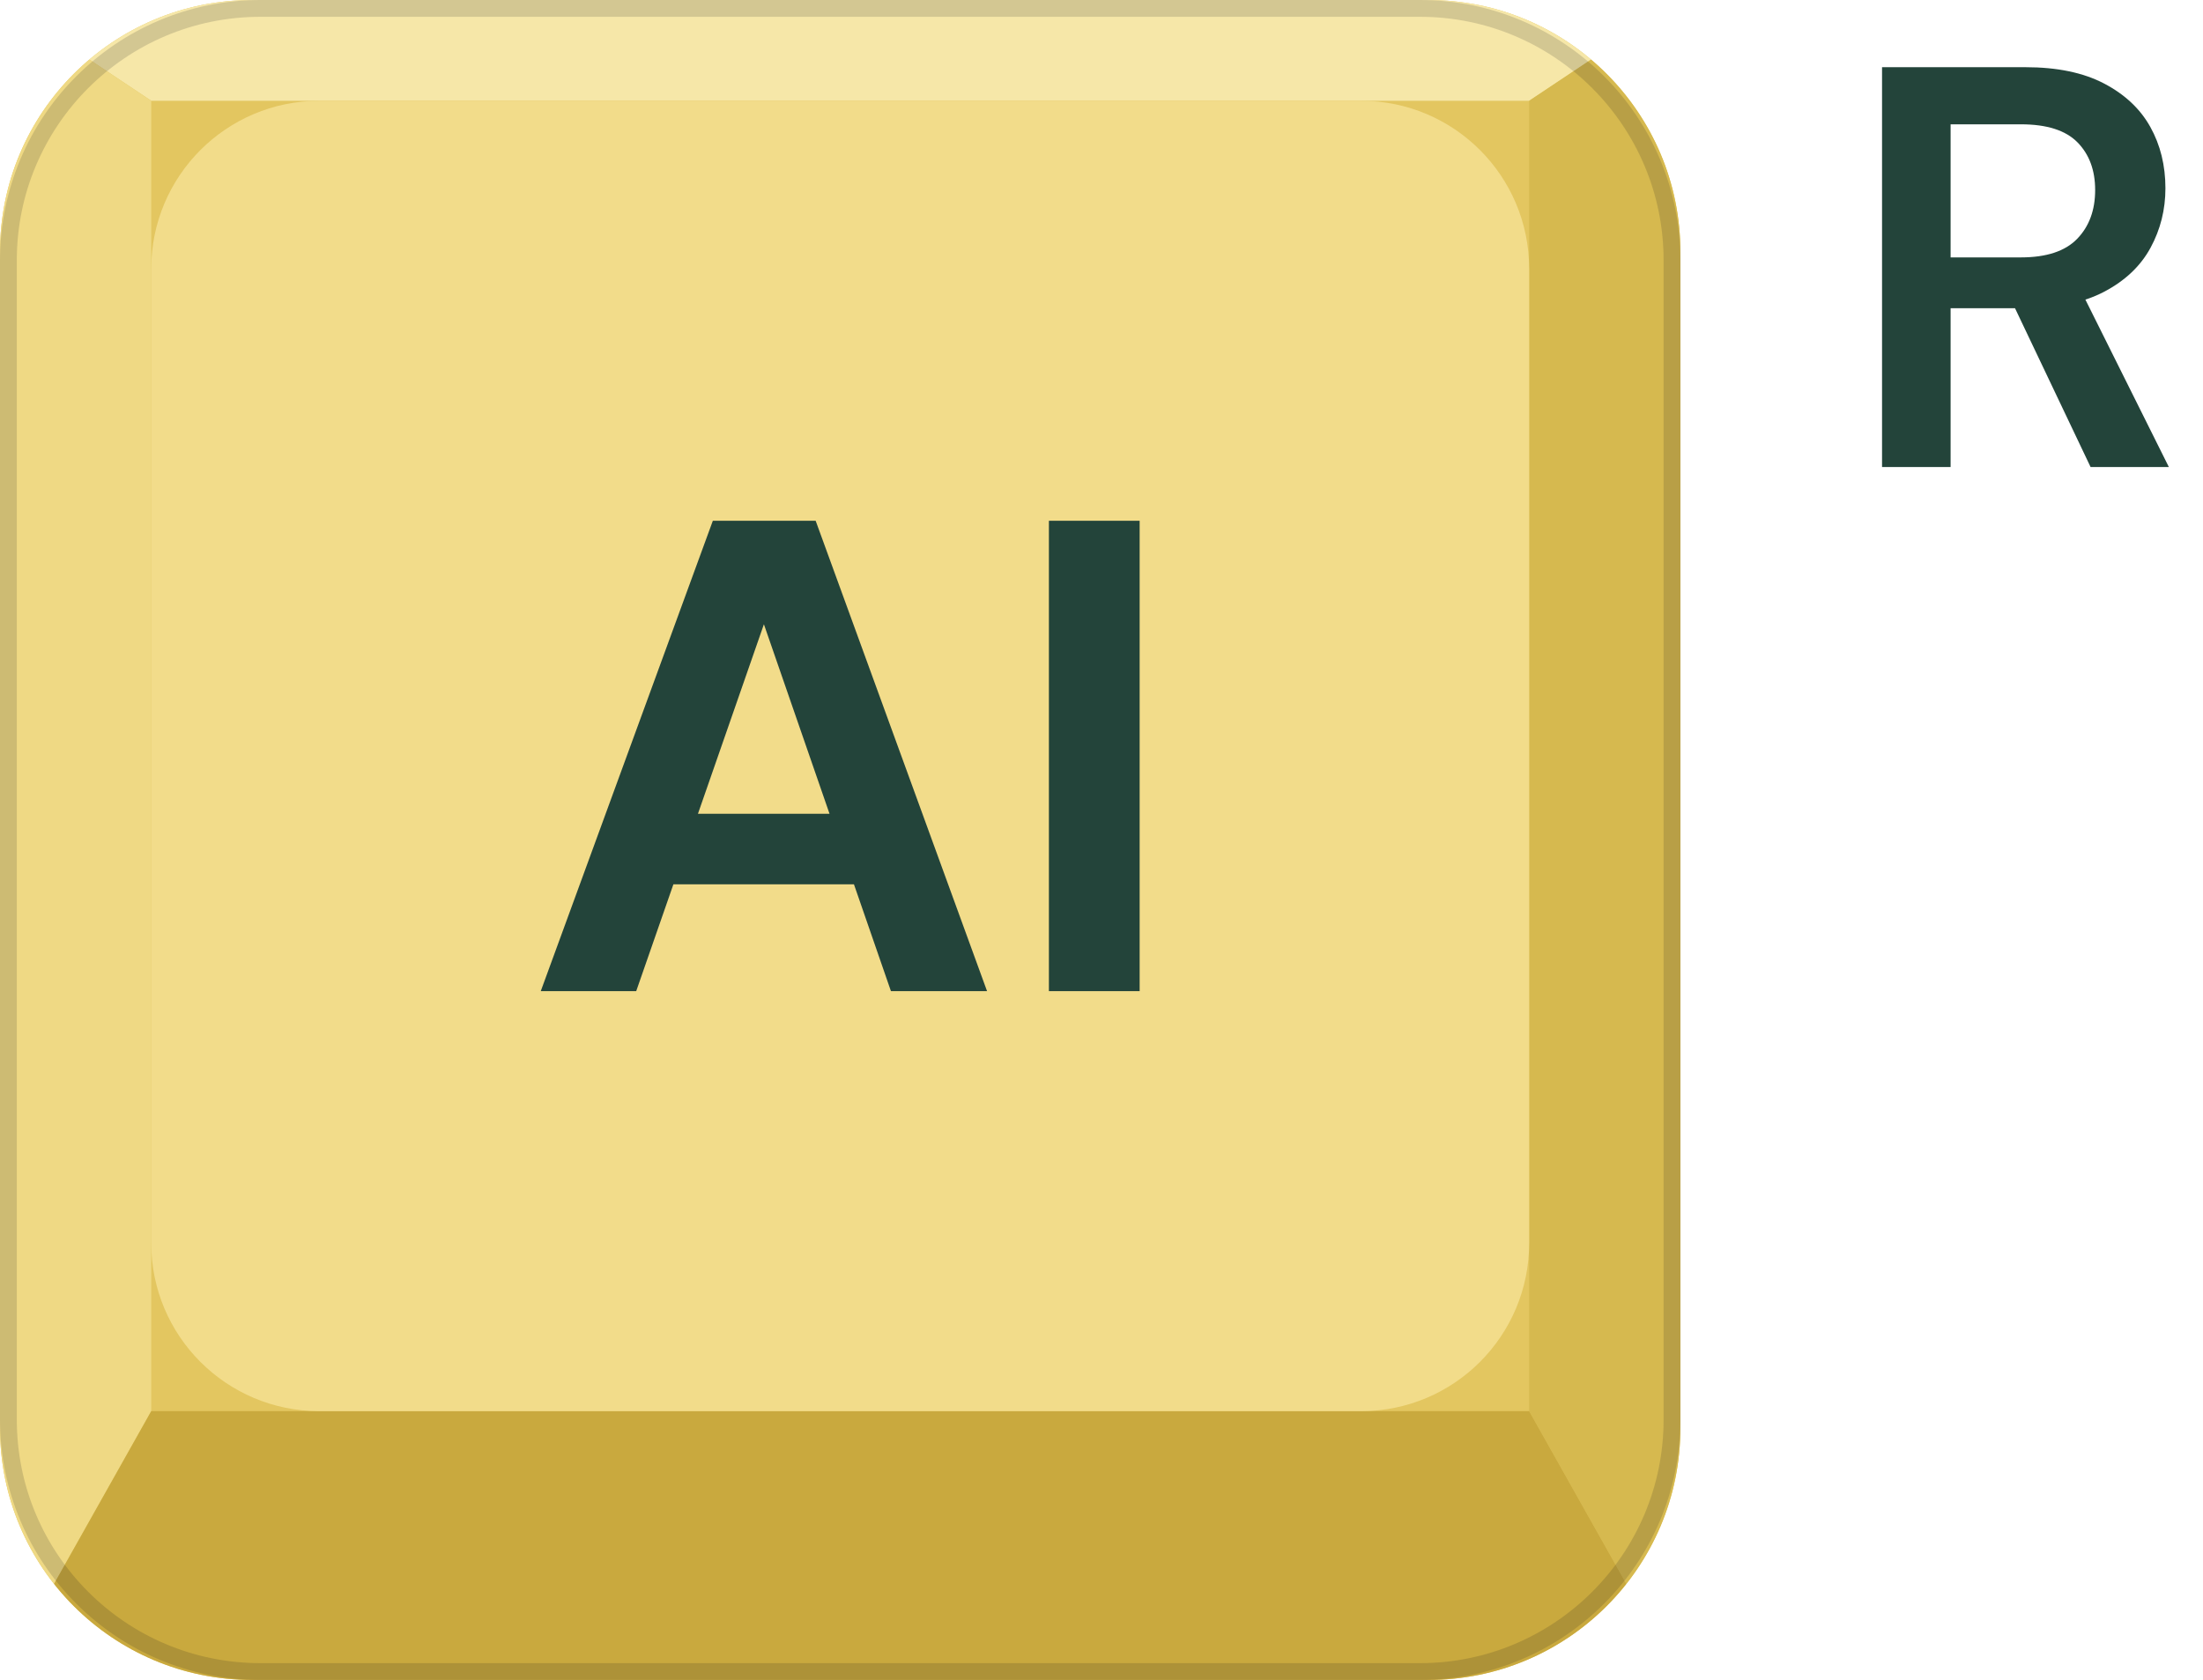
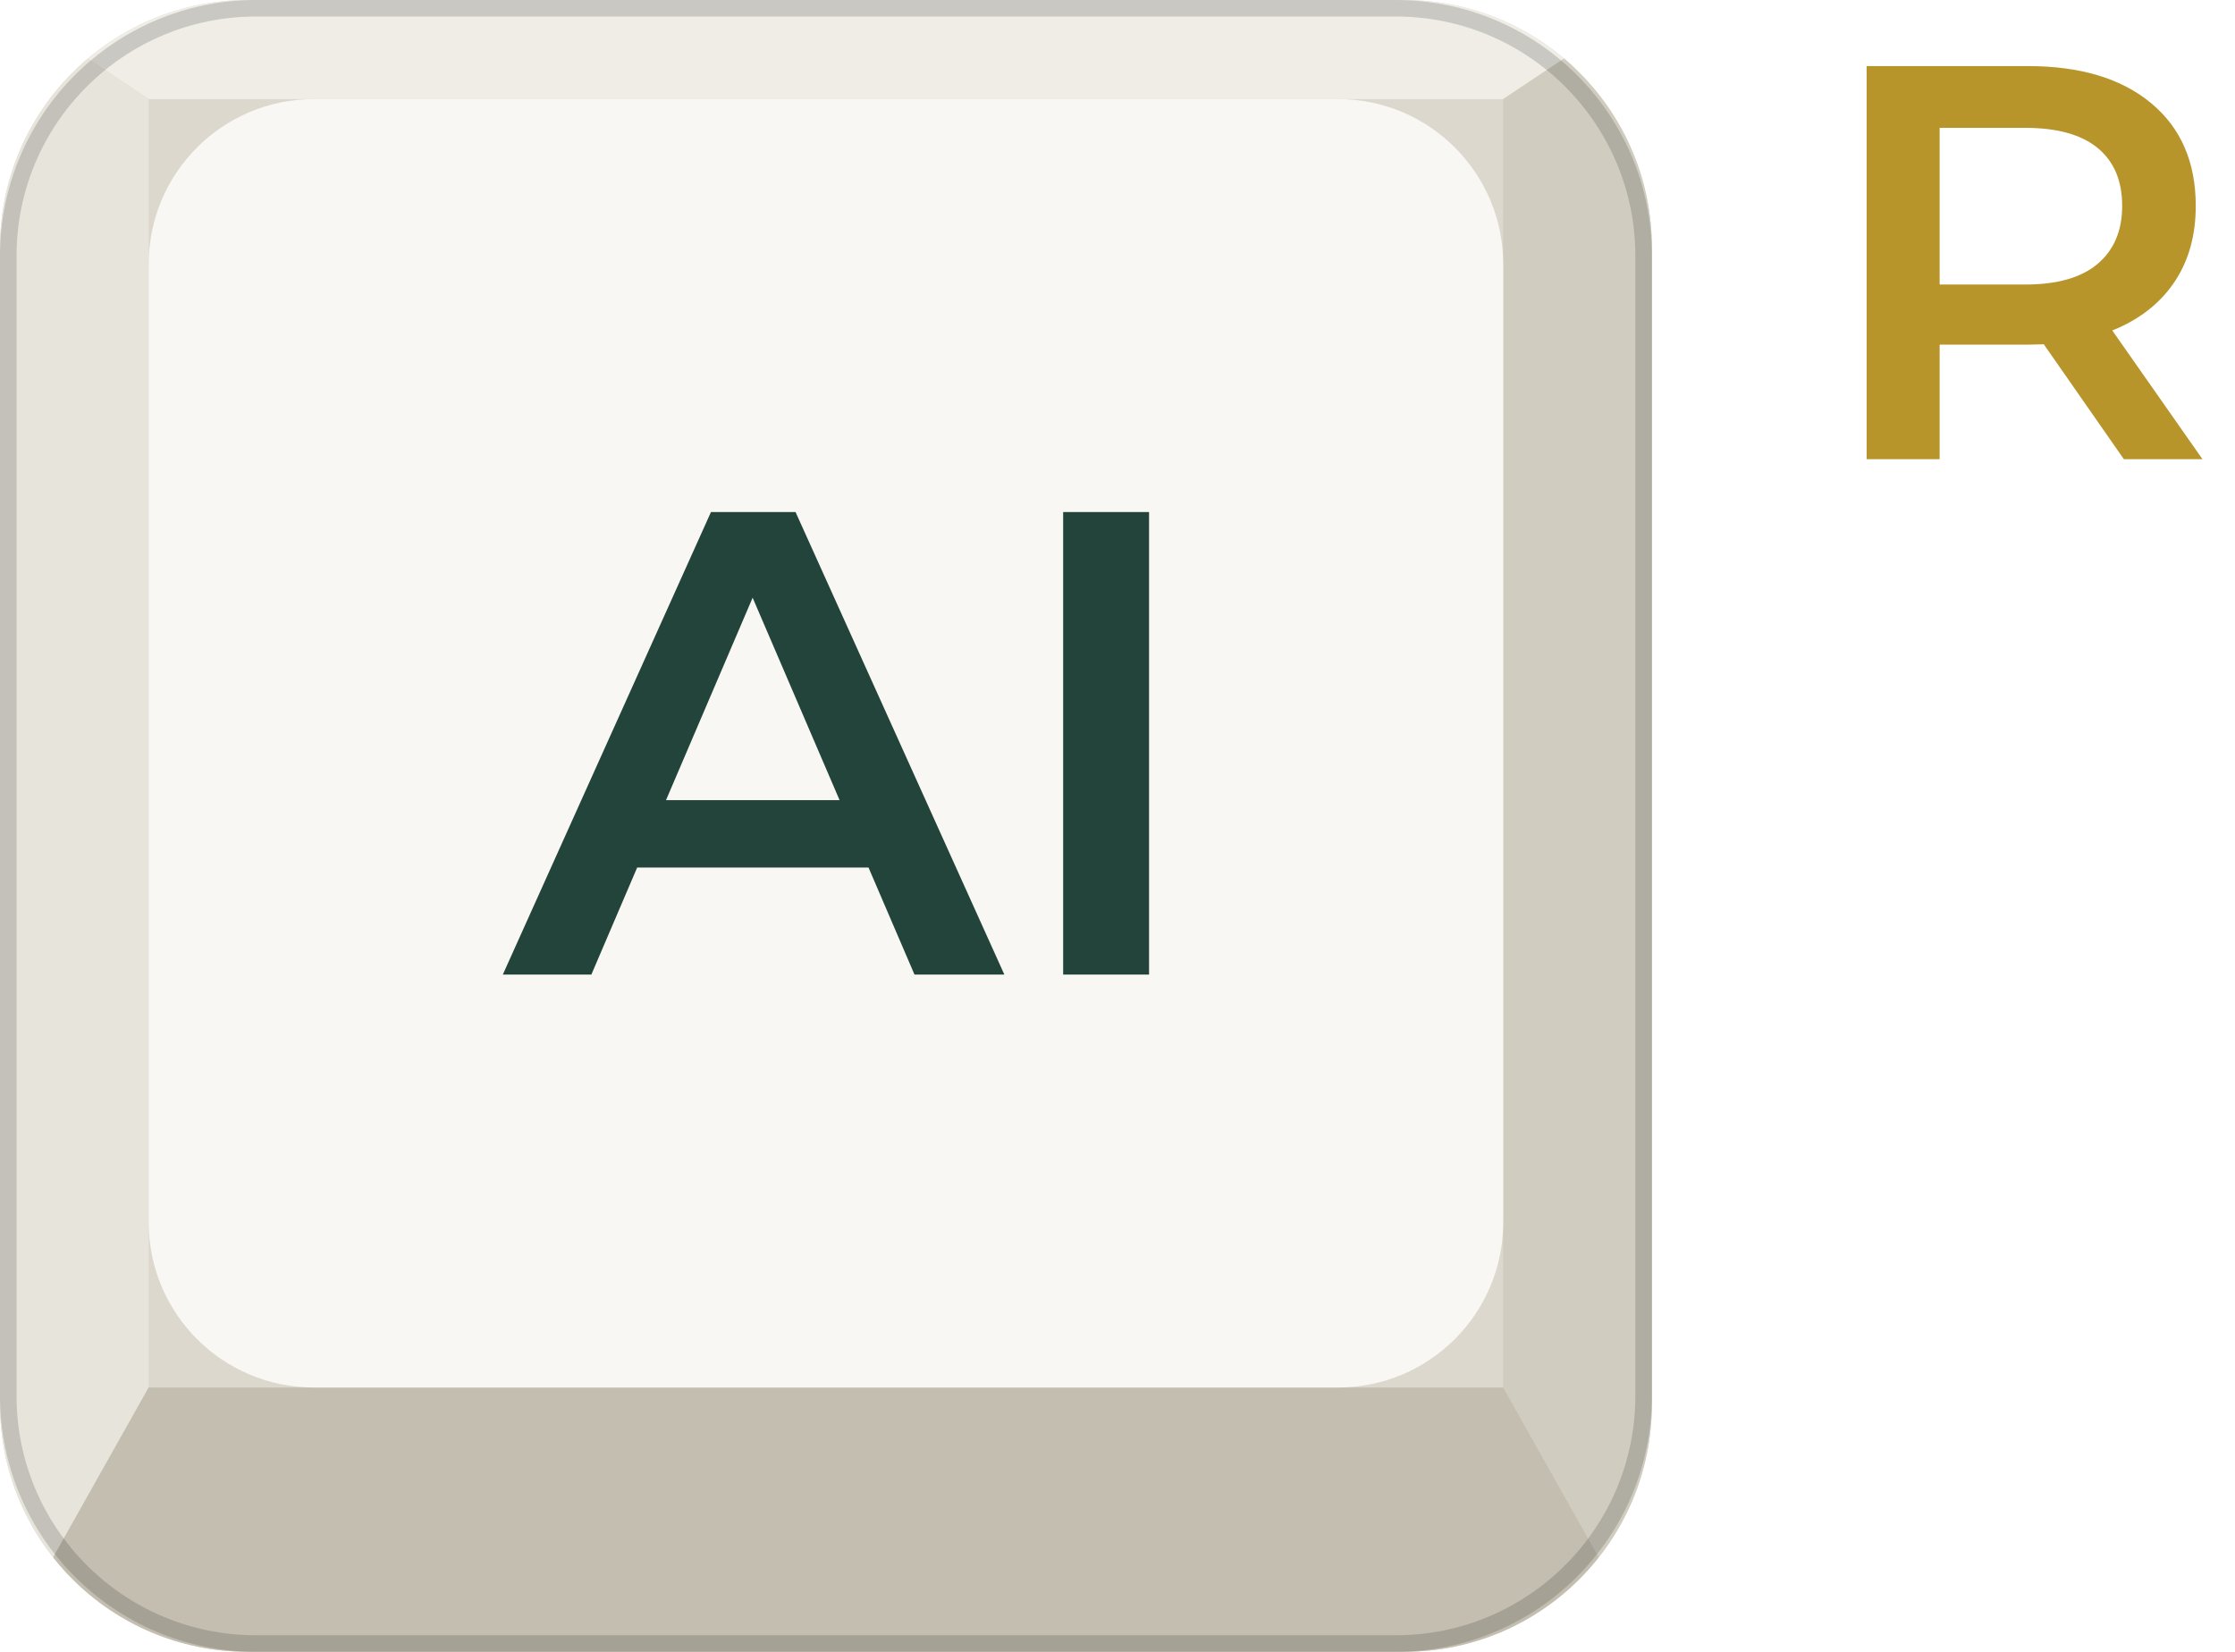
- <svg xmlns="http://www.w3.org/2000/svg" viewBox="0 0 131.1 100.0" role="img" aria-label="AI Resulting">
-   <g>
-     <clipPath id="k00100">
-       <rect x="0" y="0" width="100" height="100" rx="15.0" />
-     </clipPath>
-     <g clip-path="url(#k00100)">
-       <rect x="0" y="0" width="100" height="100" fill="#E3C660" />
-       <polygon points="0.00,0.00 100.00,0.00 91.00,6.00 9.00,6.00" fill="#F6E7A8" />
-       <polygon points="0.00,0.00 9.00,6.00 9.00,84.00 0.00,100.00" fill="#EFD984" />
-       <polygon points="100.00,0.00 100.00,100.00 91.00,84.00 91.00,6.00" fill="#D6B94F" />
-       <polygon points="0.00,100.00 9.00,84.00 91.00,84.00 100.00,100.00" fill="#C9A93E" />
-     </g>
-     <rect x="9.0" y="6.0" width="82.0" height="78.0" rx="10.0" fill="#F2DC8A" />
-     <path d="M32.18 59.0 42.42 31.0H48.54L58.74 59.0H53.02L45.46 37.16L37.86 59.0ZM36.7 52.64 38.14 48.44H52.38L53.78 52.64ZM62.42 59.0V31.0H67.82V59.0Z" fill="#23443A" />
+ <svg xmlns="http://www.w3.org/2000/svg" viewBox="0 0 135.3 100.0" role="img" aria-label="AI Resulting">
+   <clipPath id="c96945">
+     <rect x="0" y="0" width="100" height="100" rx="15.0" />
+   </clipPath>
+   <g clip-path="url(#c96945)">
+     <rect x="0" y="0" width="100" height="100" fill="#DCD8CD" />
+     <polygon points="0.00,0.00 100.00,0.00 91.00,6.00 9.00,6.00" fill="#EFEDE6" />
+     <polygon points="0.00,0.00 9.00,6.00 9.00,84.00 0.00,100.00" fill="#E7E4DB" />
+     <polygon points="100.00,0.00 100.00,100.00 91.00,84.00 91.00,6.00" fill="#D0CCBF" />
+     <polygon points="0.00,100.00 9.00,84.00 91.00,84.00 100.00,100.00" fill="#C3BEAF" />
  </g>
-   <rect x="0.5" y="0.5" width="99" height="99" rx="15.0" fill="none" stroke="#12141726" />
-   <path d="M112.0 27.8V4.0H120.534Q123.356 4.0 125.209 4.969Q127.062 5.938 127.963 7.553Q128.864 9.168 128.864 11.208Q128.864 13.112 127.98 14.744Q127.096 16.376 125.226 17.362Q123.356 18.348 120.432 18.348H116.08V27.8ZM124.41 27.8 119.412 17.294H123.832L129.068 27.8ZM116.08 15.322H120.262Q122.54 15.322 123.611 14.217Q124.682 13.112 124.682 11.31Q124.682 9.542 123.628 8.471Q122.574 7.4 120.262 7.4H116.08Z" fill="#23443A" />
+   <rect x="9.0" y="6.0" width="82.0" height="78.0" rx="10.0" fill="#F8F7F3" />
+   <path d="M30.44 59.0 43.04 31.0H48.16L60.8 59.0H55.36L44.52 33.76H46.6L35.8 59.0ZM36.24 52.52 37.64 48.44H52.76L54.16 52.52ZM64.36 59.0V31.0H69.56V59.0Z" fill="#23443A" />
+   <rect x=".5" y=".5" width="99" height="99" rx="15.0" fill="none" stroke="#1214172b" />
+   <path d="M113.0 27.8V4.0H122.758Q127.518 4.0 130.221 6.244Q132.924 8.488 132.924 12.466Q132.924 15.084 131.7 16.971Q130.476 18.858 128.215 19.861Q125.954 20.864 122.792 20.864H115.448L117.42 18.858V27.8ZM128.572 27.8 122.554 19.164H127.28L133.332 27.8ZM117.42 19.334 115.448 17.226H122.588Q125.512 17.226 126.991 15.968Q128.47 14.71 128.47 12.466Q128.47 10.188 126.991 8.964Q125.512 7.74 122.588 7.74H115.448L117.42 5.564Z" fill="#B8952B" />
</svg>
